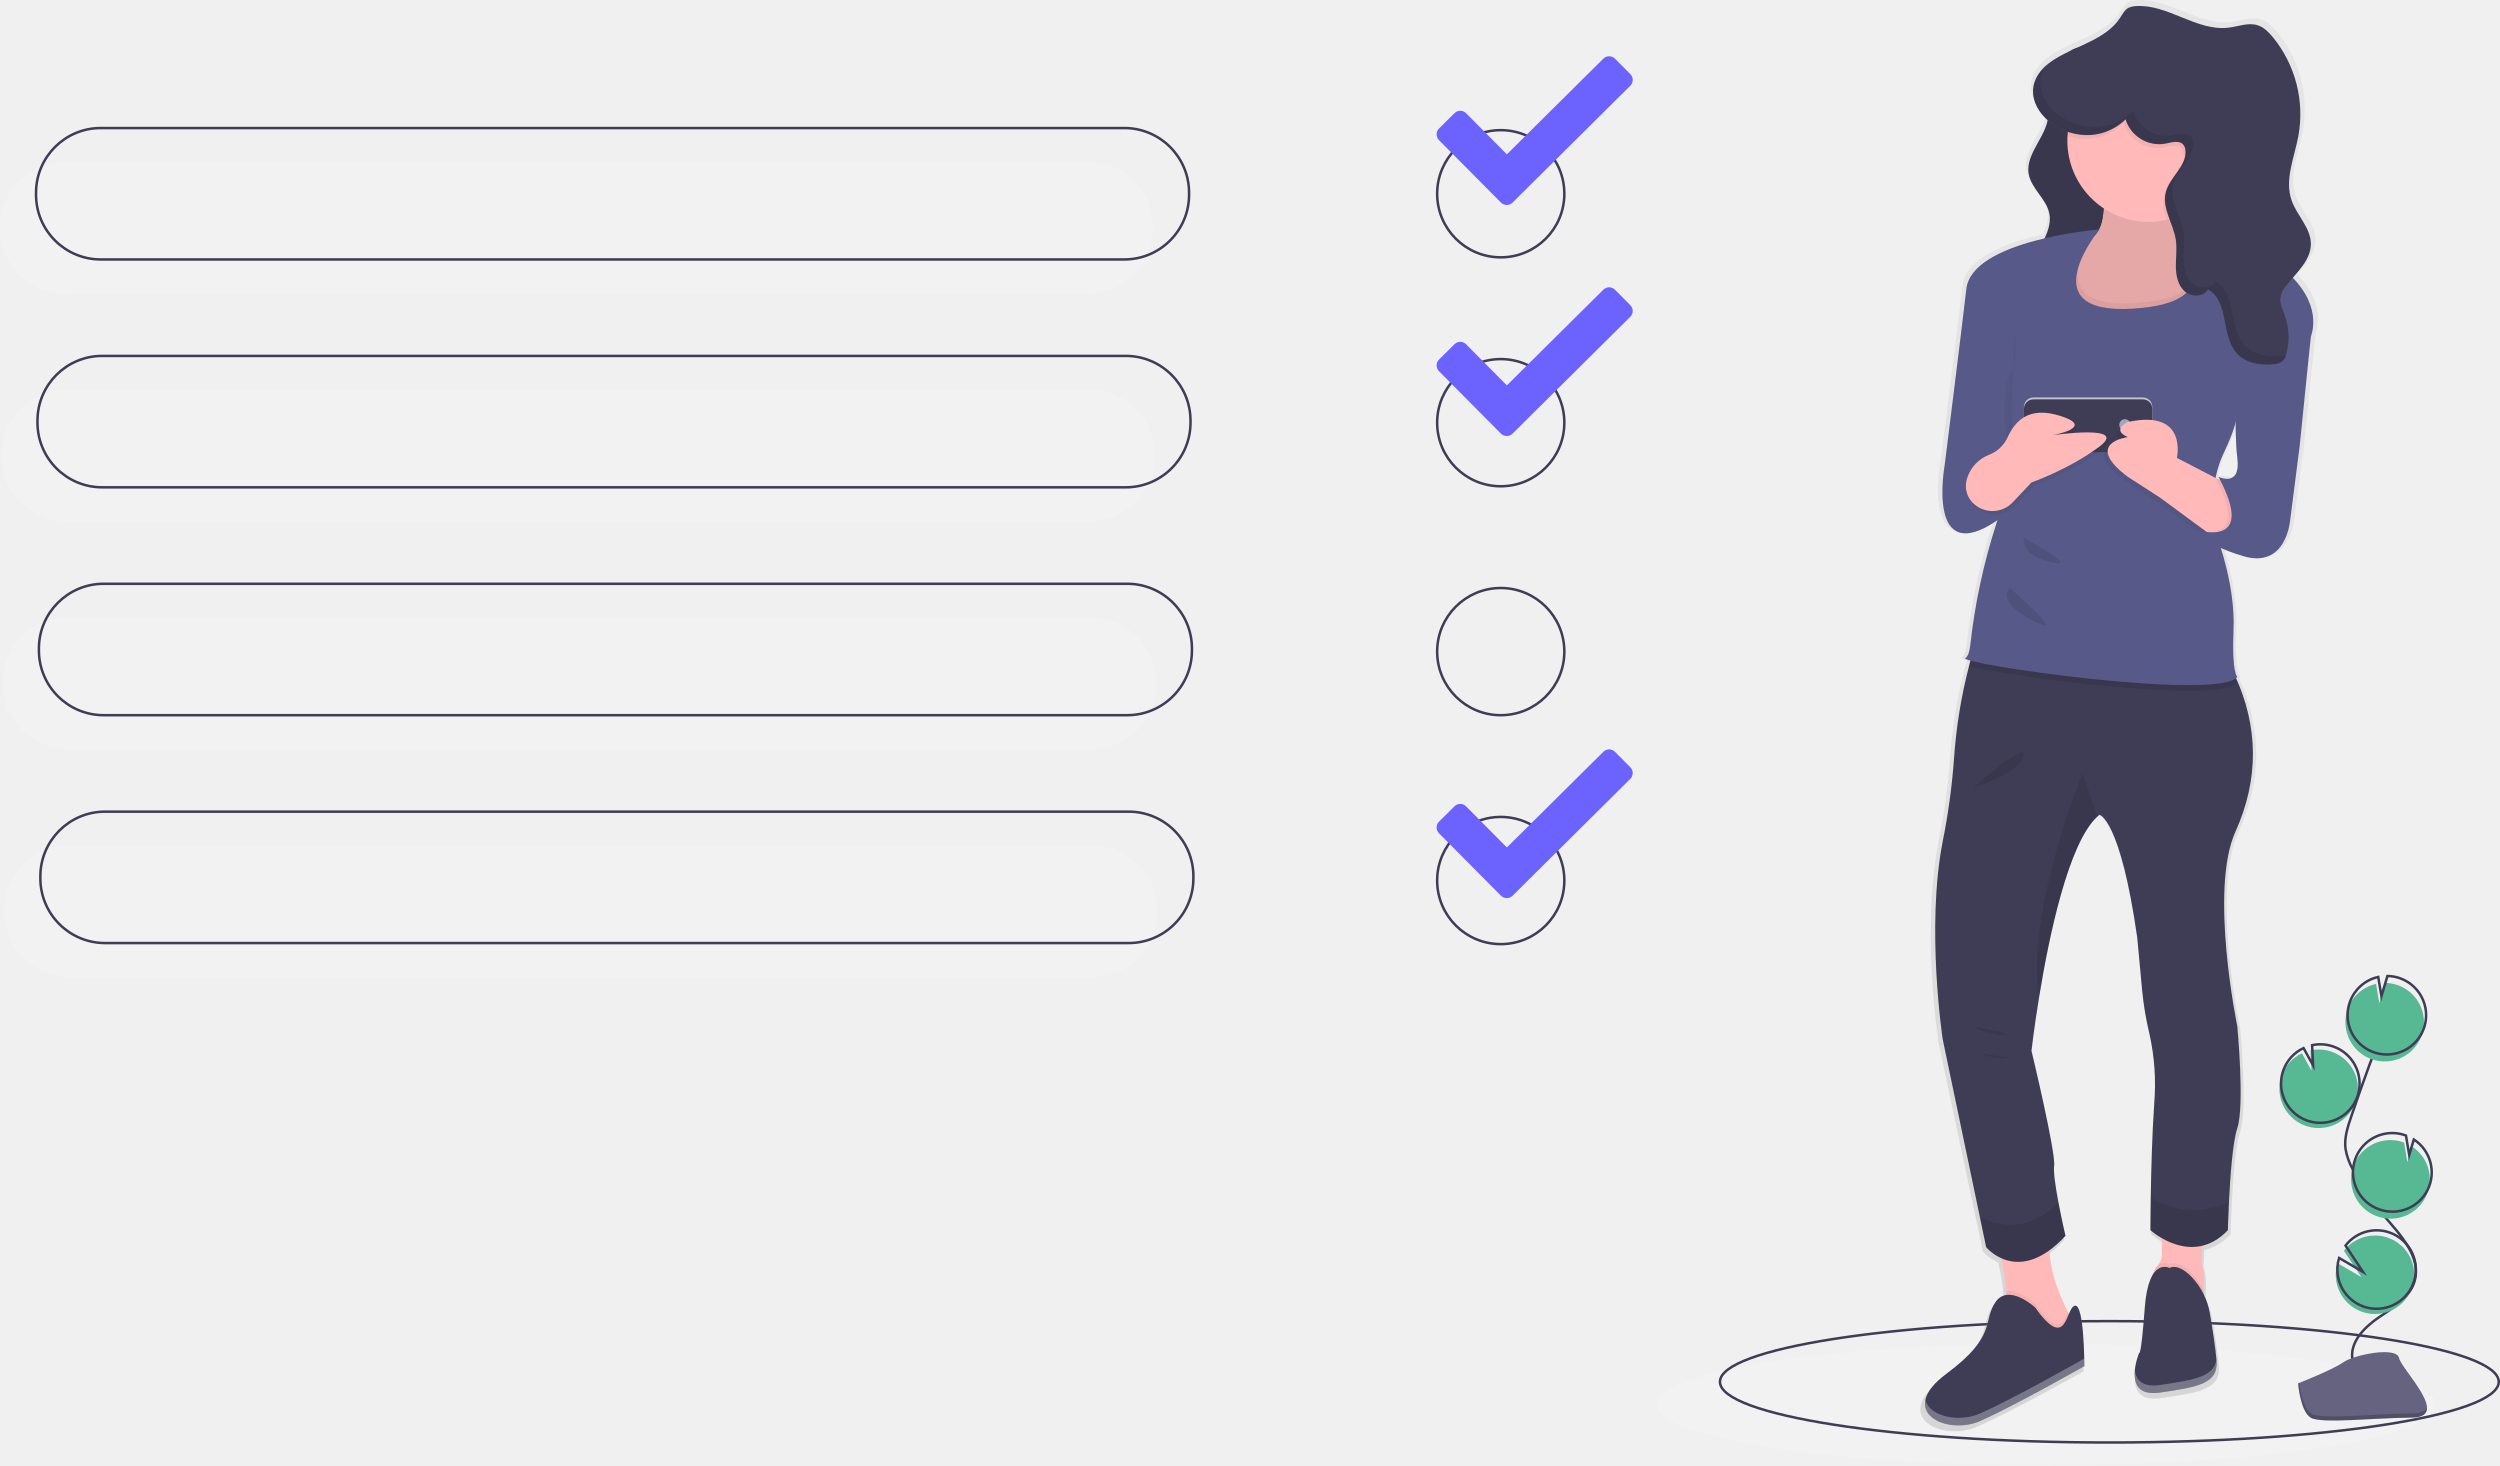
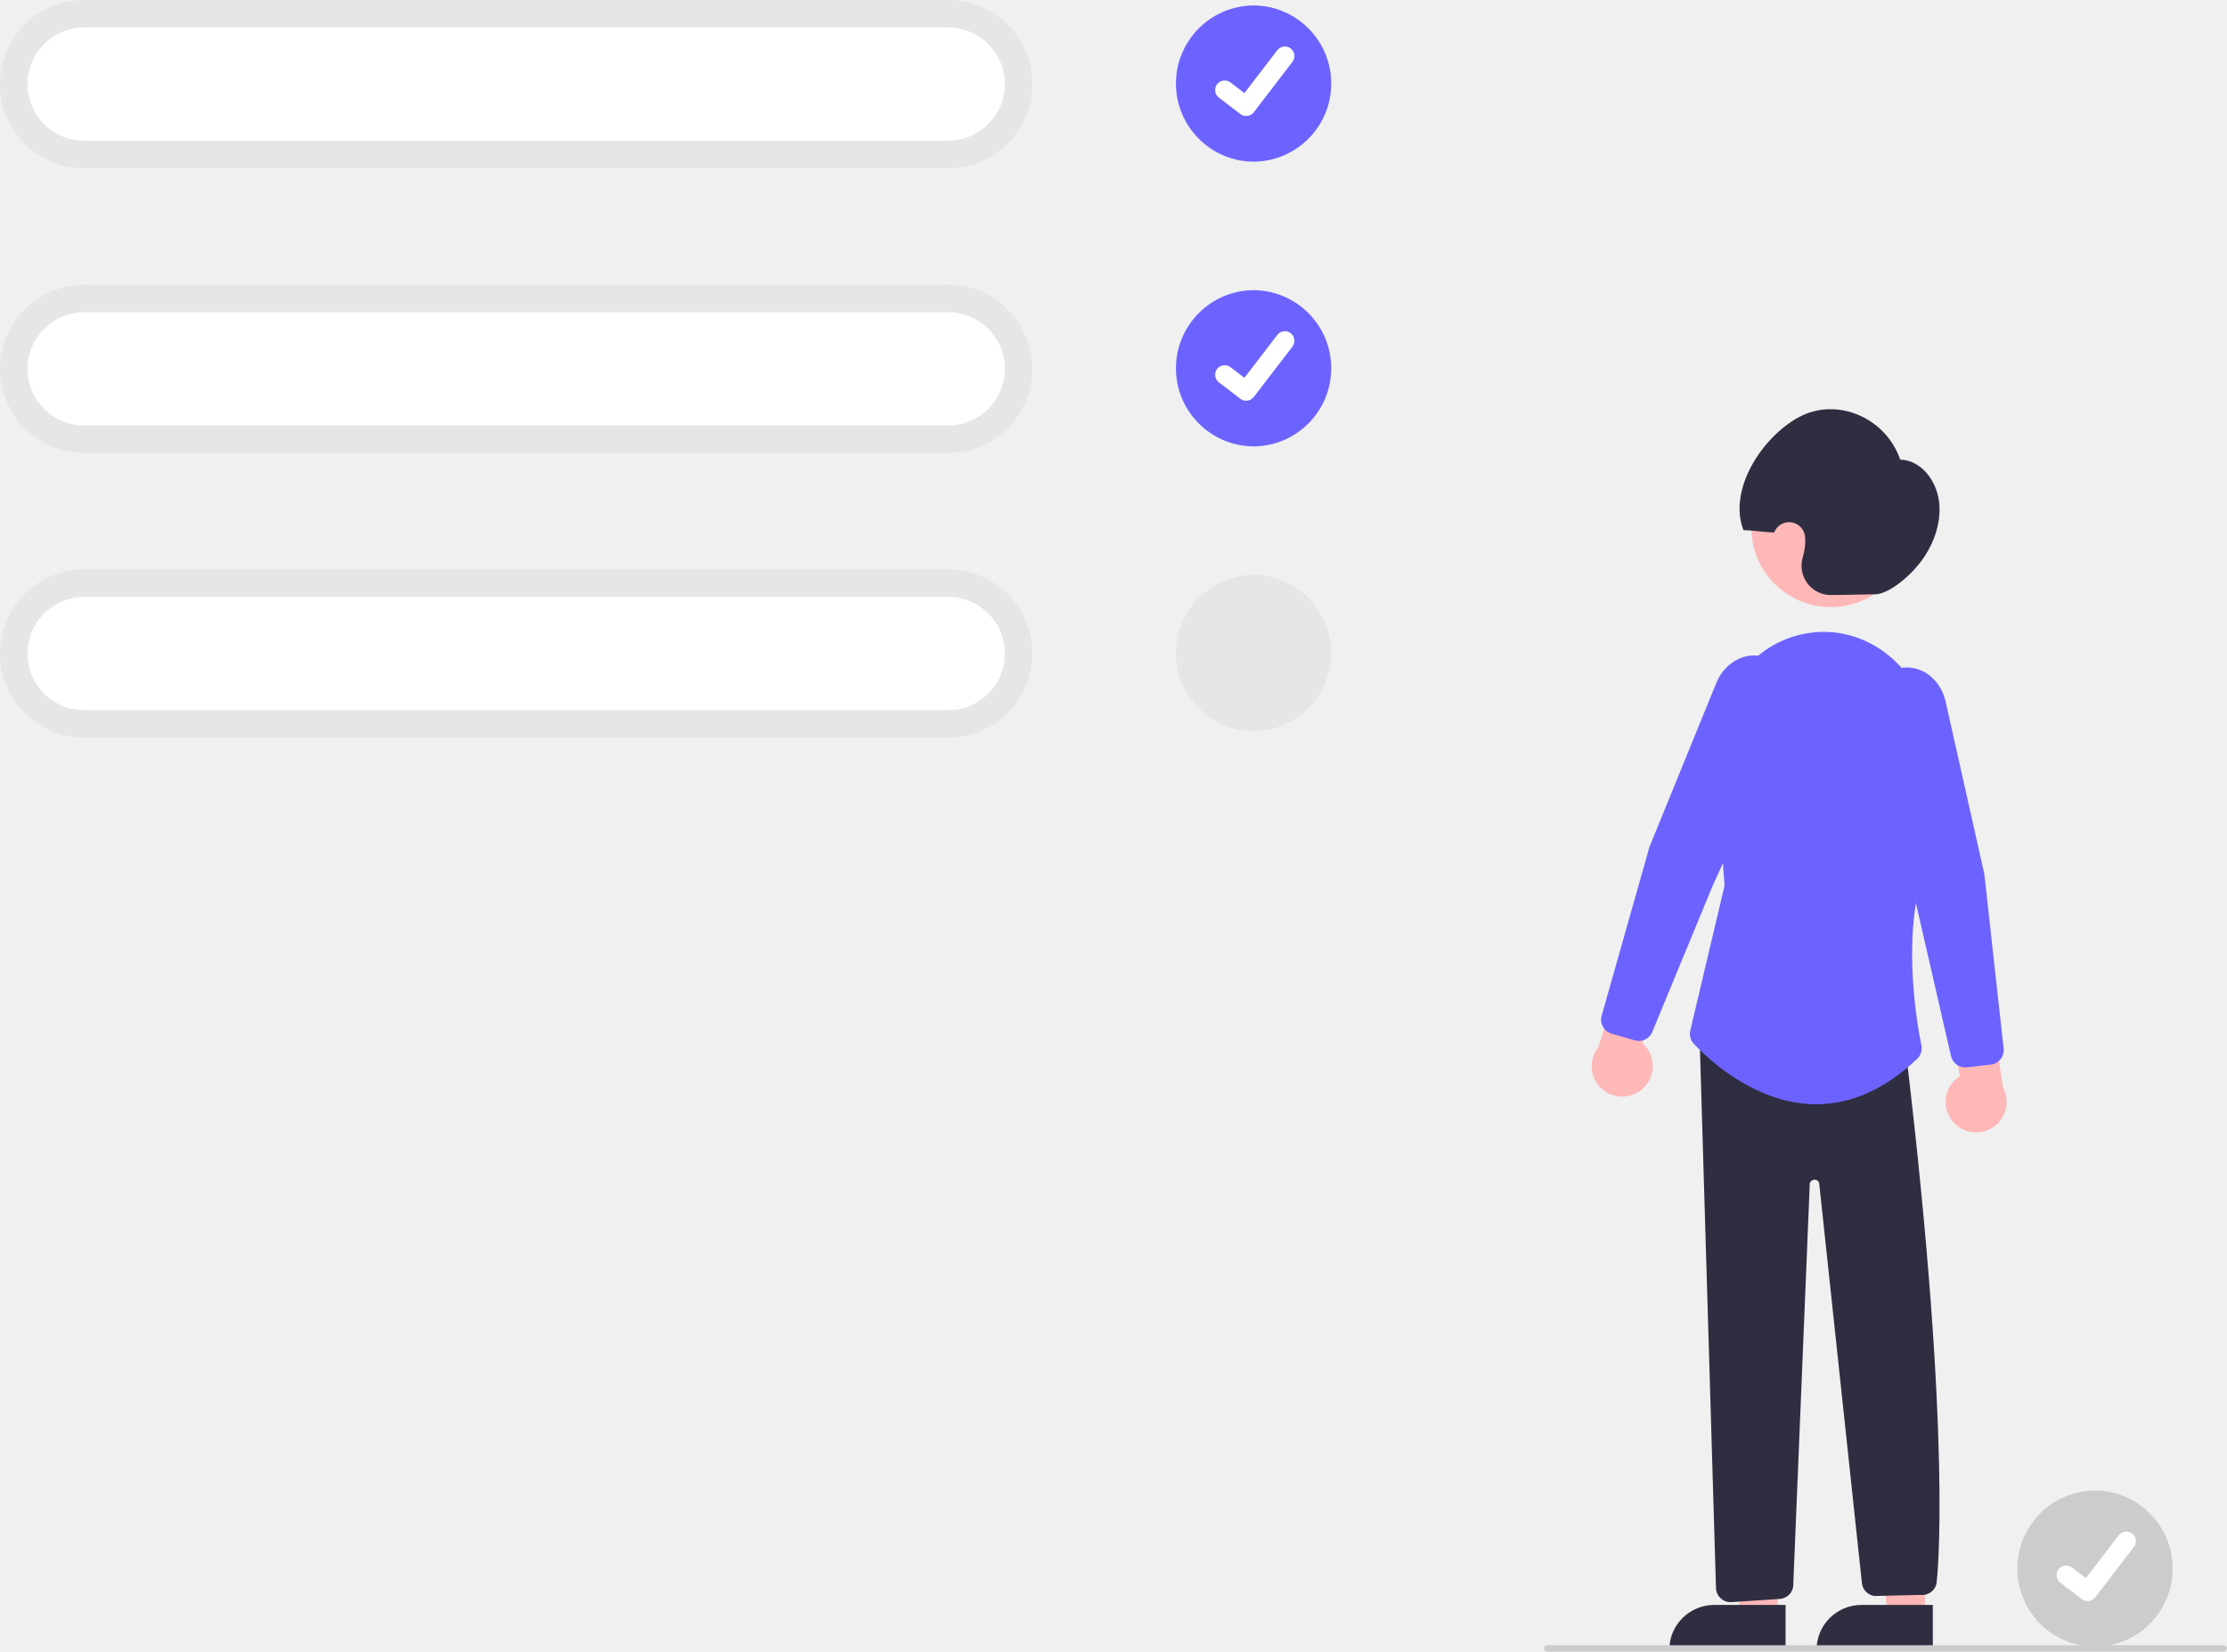
- <svg xmlns="http://www.w3.org/2000/svg" id="b1906fbd-debd-48f4-becc-050b3be1d47c" data-name="Layer 1" width="988.734" height="579.5" viewBox="0 0 988.734 579.5">
-   <defs>
-     <linearGradient id="ea70ace5-c99b-481d-ac97-2307e331f198" x1="943.983" y1="726.305" x2="943.983" y2="160.25" gradientUnits="userSpaceOnUse">
-       <stop offset="0" stop-color="gray" stop-opacity="0.25" />
-       <stop offset="0.535" stop-color="gray" stop-opacity="0.12" />
-       <stop offset="1" stop-color="gray" stop-opacity="0.1" />
-     </linearGradient>
-   </defs>
-   <circle cx="593.535" cy="76.625" r="25.15" fill="none" stroke="#3f3d56" stroke-miterlimit="10" />
-   <path d="M750.678,189.576l-6.081-6.113a3.228,3.228,0,0,0-4.584-.032l-38.171,37.852-16.141-16.268a3.218,3.218,0,0,0-4.552-.032l-6.144,6.081a3.257,3.257,0,0,0-.032,4.584L699.486,240.354a3.257,3.257,0,0,0,4.584.032l46.576-46.225A3.229,3.229,0,0,0,750.678,189.576Z" transform="translate(-105.883 -160.25)" fill="#6c63ff" />
-   <rect y="64.05" width="456.016" height="51.976" rx="25.61" fill="#f2f2f2" />
-   <rect x="0.57" y="154.17" width="456.016" height="51.976" rx="25.61" fill="#f2f2f2" />
-   <rect x="1.14" y="244.291" width="456.016" height="51.976" rx="25.61" fill="#f2f2f2" />
-   <rect x="1.71" y="334.411" width="456.016" height="51.976" rx="25.61" fill="#f2f2f2" />
-   <rect x="14.252" y="50.637" width="456.016" height="51.976" rx="25.61" fill="none" stroke="#3f3d56" stroke-miterlimit="10" />
-   <rect x="14.822" y="140.757" width="456.016" height="51.976" rx="25.61" fill="none" stroke="#3f3d56" stroke-miterlimit="10" />
-   <rect x="15.392" y="230.877" width="456.016" height="51.976" rx="25.61" fill="none" stroke="#3f3d56" stroke-miterlimit="10" />
-   <rect x="15.962" y="320.997" width="456.016" height="51.976" rx="25.61" fill="none" stroke="#3f3d56" stroke-miterlimit="10" />
-   <circle cx="593.535" cy="167.165" r="25.15" fill="none" stroke="#3f3d56" stroke-miterlimit="10" />
-   <circle cx="593.535" cy="257.704" r="25.15" fill="none" stroke="#3f3d56" stroke-miterlimit="10" />
-   <circle cx="593.535" cy="348.243" r="25.15" fill="none" stroke="#3f3d56" stroke-miterlimit="10" />
-   <path d="M750.678,280.954l-6.081-6.113a3.228,3.228,0,0,0-4.584-.032l-38.171,37.852-16.141-16.268a3.218,3.218,0,0,0-4.552-.032l-6.144,6.081a3.257,3.257,0,0,0-.032,4.584L699.486,331.732a3.257,3.257,0,0,0,4.584.032L750.646,285.538A3.229,3.229,0,0,0,750.678,280.954Z" transform="translate(-105.883 -160.25)" fill="#6c63ff" />
-   <path d="M750.678,463.709l-6.081-6.113a3.228,3.228,0,0,0-4.584-.032l-38.171,37.852-16.141-16.268a3.218,3.218,0,0,0-4.552-.032l-6.144,6.081a3.257,3.257,0,0,0-.032,4.584L699.486,514.487a3.257,3.257,0,0,0,4.584.032L750.646,468.293A3.229,3.229,0,0,0,750.678,463.709Z" transform="translate(-105.883 -160.25)" fill="#6c63ff" />
-   <ellipse cx="809.234" cy="555.5" rx="154" ry="24" fill="#f2f2f2" />
-   <ellipse cx="834.234" cy="546.5" rx="154" ry="24" fill="none" stroke="#3f3d56" stroke-miterlimit="10" />
-   <path d="M1015.731,270.118q-.667-.76-1.372-1.479c3.61-4.095,7.346-8.295,7.312-13.558-.04-6.396-5.715-11.303-7.835-17.35-2.885-8.229,1.118-17.045,2.765-25.597a48.005,48.005,0,0,0-10.41-39.529c-1.667-1.97-3.603-3.876-6.084-4.658-3.775-1.19-7.79.463-11.723.949-12.983,1.603-24.795-9.584-37.841-8.582a7.036,7.036,0,0,0-2.511.562c-1.688.807-2.603,2.589-3.647,4.124-4.052,5.962-10.857,8.926-17.627,11.988a9.213,9.213,0,0,0-2.405,1.103c-2.033.947-4.035,1.934-5.924,3.052-12.782,7.566-10.928,18.151-3.391,24.689-1.473,7.34-8.976,13.804-7.684,21.35,1.013,5.916,7.174,9.942,8.361,15.827.689,3.418-.396,6.675-1.904,9.908-14.304,3.31-30.462,9.406-31.723,20.164-2.194,18.716-8.797,70.406-8.797,70.406s-7.65,41.415,21.419,21.837l-.373,1.102a240.92,240.92,0,0,0-10.669,48.817c-.295,2.469-.886,4.415-1.962,5.05-.39.23.381.595,2.06,1.052-.19.697-.394,1.389-.576,2.088a198.389,198.389,0,0,0-6.097,36.972,260.048,260.048,0,0,1-4.567,32.929c-6.885,34.638,0,79.065,0,79.065l15.024,70.737,2.57,12.093a17.969,17.969,0,0,0,6.09,4.395,94.292,94.292,0,0,1,2.088,13.165c.041.493.074.993.105,1.494a6.282,6.282,0,0,0-4.458,2.784c-5.355,7.53.765,13.554-19.889,28.614-5.336,3.891-7.91,7.428-8.562,10.434h0v0c-.703,3.235.824,5.851,3.548,7.623l.006.004a12.917,12.917,0,0,0,1.445.808l.023.011q.379.181.776.345l.004.001q.399.163.816.309l.048.016q.392.135.798.254l.058.017q.422.122.857.226c.025.006.05.011.074.017q.4.094.81.172c.035.007.07.014.106.021q.438.082.886.146c.032.005.065.008.098.013q.401.055.809.096c.052.005.103.011.155.016q.447.042.901.066c.039.002.078.003.116.005q.401.019.807.024c.063.001.127.002.19.002.302.001.605-.002.909-.013.04-.001.08-.004.12-.006q.403-.016.808-.046c.072-.005.143-.01.214-.016.303-.025.607-.055.91-.093.036-.004.072-.01.108-.015q.408-.052.815-.12c.076-.012.151-.025.227-.038.302-.053.603-.11.903-.175.029-.006.058-.014.087-.02.274-.061.547-.127.82-.199.077-.02.154-.04.23-.061.297-.081.593-.166.886-.26l.049-.017c.279-.09.556-.188.831-.289q.111-.041.222-.084c.29-.111.578-.226.862-.35,13.77-6.024,42.073-21.837,42.073-21.837l-0-.144-0-.096-.001-.14-.001-.125-.002-.219-.002-.196c-.001-.078-.002-.156-.003-.243l-.003-.231c-.001-.105-.003-.208-.004-.324-.001-.078-.003-.164-.004-.247-.002-.121-.004-.237-.006-.368q-.006-.312-.013-.658h0c-.141-6.58-.79-21.696-3.786-21.106-1.021.201-1.714,1.635-2.43,3.287-.116-.218-.234-.441-.354-.674-2.916-5.623-7.133-15.273-7.544-24.705a44.207,44.207,0,0,0,6.504-5.769s-1.538-6.476-2.846-13.306c-1.132-5.919-2.096-12.108-1.744-14.555.765-5.271-9.18-45.933-9.18-45.933s1.025-8.946,3.083-21.378c4.001-24.164,11.88-61.505,23.638-72.062.275-.241.543-.474.819-.685,0,0,8.415,1.506,15.299,48.945l1.997,21.129a122.618,122.618,0,0,0,2.968,17.364,91.451,91.451,0,0,1,1.92,27.771c-.872,12.455-1.247,27.116-1.408,37.409-.122,7.756-.122,13.042-.122,13.042a28.878,28.878,0,0,0,4.59,3.171v6.909a5.749,5.749,0,0,1-1.61,3.926l-.027.029a10.665,10.665,0,0,0-2.31,4.249c-1.335,2.404-2.465,6.308-2.938,12.588-1.53,20.331-2.295,18.072-2.295,18.072a26.81,26.81,0,0,0-1.735,6.856v0l0,.001c-.043.44-.071.882-.079,1.326-.001.07-.001.139-.001.209q-.001.305.011.608.006.149.016.297.015.225.038.448.021.203.049.403c.014.095.028.191.044.285q.047.271.109.535c.019.079.039.157.06.235.049.184.102.366.163.545.019.056.042.11.062.166q.091.244.199.479c.022.047.042.096.065.142.089.182.189.358.296.529.029.048.059.095.09.142a5.671,5.671,0,0,0,.366.496c.031.037.063.073.095.109a5.463,5.463,0,0,0,.461.473c.017.015.036.029.053.044a5.632,5.632,0,0,0,.529.409c.029.02.056.041.085.06a6.119,6.119,0,0,0,.629.359c.043.022.086.043.13.064a6.956,6.956,0,0,0,.719.292c.042.014.086.027.128.041a8.285,8.285,0,0,0,.851.229l.031.005c.298.062.614.108.944.145.046.005.089.011.135.016.327.032.671.05,1.029.056.067.001.134.002.201.002.363.001.741-.01,1.137-.036.062-.004.126-.01.188-.015.421-.032.856-.076,1.315-.14,16.064-2.259,23.714-3.765,22.949-12.801-.461-5.446-1.756-13.355-2.712-18.778a28.237,28.237,0,0,0-2.646-7.919q.06-.635.11-1.307c.275-3.735.26-8.178-.872-11.152l.353-6.593a21.02,21.02,0,0,0,10.357-6.208s.115-4.887.451-11.363c.505-10.007,1.515-23.817,3.374-29.299,3.06-9.036,0-40.662,0-40.662s-11.475-54.216-.765-77.559c9.448-20.591,9.365-41.189.278-61.265a3.098,3.098,0,0,0,.487-.481s-2.295-1.506-1.53-18.825c.584-13.218-3.286-26.865-5.152-32.591a79.727,79.727,0,0,0,8.977,3.224c17.594,5.271,19.124-14.307,19.124-14.307L1017.105,335.956l4.536-43.774-0-.002C1022.885,288.746,1024.552,280.168,1015.731,270.118Zm-77.766-29.015c-.021.485-.054.969-.103,1.451a19.488,19.488,0,0,1-.981,4.572,30.382,30.382,0,0,0,.949-6.108C937.874,241.047,937.92,241.074,937.965,241.103ZM984.211,348.004c.272.497.53.981.778,1.457l-1.932-.986a43.26,43.26,0,0,1,3.449-10.26,72.651,72.651,0,0,0,4.676-11.821,118.024,118.024,0,0,0,.679,14.08C993.391,352.522,984.211,348.004,984.211,348.004Z" transform="translate(-105.883 -160.25)" fill="url(#ea70ace5-c99b-481d-ac97-2307e331f198)" />
-   <path d="M919.342,184.287c-2.445,1.668-5.001,3.595-5.872,6.424-1.404,4.563,2.119,9.144,2.468,13.905.634,8.657-9.157,15.812-7.713,24.372.989,5.867,7.003,9.86,8.162,15.696,1.69,8.511-7.536,16.017-6.81,24.664.387,4.606,3.59,8.517,7.225,11.372a35.168,35.168,0,0,0,17.645,7.24c-.428-7.404-5.92-14.141-4.977-21.497.646-5.044,4.195-9.169,6.248-13.822,3.605-8.169,2.452-17.624.289-26.287S930.722,209.127,930.565,200.2c-.095-5.374,2.427-13.272.577-18.371C928.894,175.63,923.532,181.43,919.342,184.287Z" transform="translate(-105.883 -160.25)" fill="#3f3d56" />
-   <path d="M919.342,184.493c-2.445,1.668-5.001,3.595-5.872,6.424-1.404,4.563,2.119,9.144,2.468,13.905.634,8.657-9.157,15.812-7.713,24.372.989,5.867,7.003,9.86,8.162,15.696,1.69,8.511-7.536,16.017-6.81,24.664.387,4.606,3.59,8.517,7.225,11.372a35.168,35.168,0,0,0,17.645,7.24c-.428-7.404-5.92-14.141-4.977-21.497.646-5.044,4.195-9.169,6.248-13.822,3.605-8.169,2.452-17.624.289-26.287s-5.284-17.227-5.441-26.154c-.095-5.374,2.427-13.272.577-18.371C928.894,175.836,923.532,181.636,919.342,184.493Z" transform="translate(-105.883 -160.25)" opacity="0.1" />
-   <path d="M926.499,684.112l-6.721,6.721s-23.897,12.695-20.91-4.481a61.803,61.803,0,0,0,.515-15.443,95.985,95.985,0,0,0-4.249-21.149L917.538,645.28c-3.726,11.709,2.412,26.451,6.243,33.956C925.327,682.26,926.499,684.112,926.499,684.112Z" transform="translate(-105.883 -160.25)" fill="#ffb9b9" />
-   <path d="M977.385,670.528a68.315,68.315,0,0,1-.851,6.863s-18.669,12.695-20.163-1.494c-.971-9.245,1.225-13.42,2.883-15.204l.026-.028a5.749,5.749,0,0,0,1.572-3.894V640.053L977.28,645.28l-.747,14.189C977.638,662.419,977.653,666.824,977.385,670.528Z" transform="translate(-105.883 -160.25)" fill="#ffb9b9" />
-   <path d="M926.499,684.112l-6.721,6.721s-23.897,12.695-20.91-4.481a61.803,61.803,0,0,0,.515-15.443c5.235-.769,11.433,4.988,11.433,4.988,8.752,12.352,11.112,7.677,12.964,3.338C925.327,682.26,926.499,684.112,926.499,684.112Z" transform="translate(-105.883 -160.25)" opacity="0.05" />
-   <path d="M910.817,677.391s-10.455-9.708-15.682-2.24.747,13.442-19.416,28.377,0,24.644,13.442,18.669,41.073-21.656,41.073-21.656,0-24.644-3.734-23.897S923.512,695.314,910.817,677.391Z" transform="translate(-105.883 -160.25)" fill="#3f3d56" />
-   <path d="M977.385,670.528a68.315,68.315,0,0,1-.851,6.863s-18.669,12.695-20.163-1.494c-.971-9.245,1.225-13.42,2.883-15.204a4.461,4.461,0,0,1,4.585-.478c2.987-1.329,6.273.889,8.991,3.756A26.399,26.399,0,0,1,977.385,670.528Z" transform="translate(-105.883 -160.25)" opacity="0.05" />
-   <path d="M963.838,661.709s-8.215-4.481-9.708,15.682-2.24,17.923-2.24,17.923-7.468,17.923,8.215,15.682,23.15-3.734,22.403-12.695c-.45-5.401-1.714-13.244-2.647-18.623a27.383,27.383,0,0,0-7.028-14.216C970.107,662.594,966.825,660.381,963.838,661.709Z" transform="translate(-105.883 -160.25)" fill="#3f3d56" />
-   <path d="M990.722,566.122s2.987,31.365,0,40.326c-1.815,5.436-2.8,19.132-3.293,29.057-.329,6.422-.441,11.269-.441,11.269-14.189,14.935-30.618,0-30.618,0s0-5.242.119-12.934c.157-10.208.523-24.748,1.374-37.1a92.094,92.094,0,0,0-1.874-27.541A123.369,123.369,0,0,1,953.092,551.978l-1.949-20.954c-6.721-47.047-14.935-48.54-14.935-48.54-.269.209-.53.441-.799.68-11.478,10.47-19.17,47.502-23.075,71.466-2.009,12.329-3.01,21.201-3.01,21.201s9.708,40.326,8.961,45.553c-.344,2.427.597,8.565,1.703,14.435,1.277,6.773,2.778,13.196,2.778,13.196-18.669,20.163-31.365,4.481-31.365,4.481l-2.509-11.993-14.667-70.152s-6.721-44.06,0-78.411a261.77,261.77,0,0,0,4.458-32.656,199.617,199.617,0,0,1,5.952-36.667q1.367-5.332,3.032-10.582s28.041-4.876,54.447-4.876c19.804,0,38.683,2.741,44.127,12.344q1.882,3.316,3.42,6.646c9.454,20.32,9.738,41.192.314,62.057C979.52,512.354,990.722,566.122,990.722,566.122Z" transform="translate(-105.883 -160.25)" fill="#3f3d56" />
-   <path d="M927.993,295.043s-39.579-40.326-9.708-37.339c6.773.68,11.358-.53,14.398-2.8,3.465-2.584,4.921-6.542,5.324-10.671.821-8.237-2.546-17.146-2.546-17.146s40.326-32.111,32.111,8.215a68.747,68.747,0,0,0-1.568,12.464c-.134,8.558,2.681,11.836,6.631,13.181,6.661,2.278,16.563-.911,21.074,6.467C1001.924,280.854,927.993,295.043,927.993,295.043Z" transform="translate(-105.883 -160.25)" fill="#ffb9b9" />
-   <path d="M927.993,295.043s-39.579-40.326-9.708-37.339c6.773.68,11.358-.53,14.398-2.8,3.465-2.584,4.921-6.542,5.324-10.671.821-8.237-2.546-17.146-2.546-17.146s40.326-32.111,32.111,8.215a68.747,68.747,0,0,0-1.568,12.464c-.134,8.558,2.681,11.836,6.631,13.181,6.661,2.278,16.563-.911,21.074,6.467C1001.924,280.854,927.993,295.043,927.993,295.043Z" transform="translate(-105.883 -160.25)" opacity="0.1" />
-   <path d="M987.735,215.885a32.111,32.111,0,0,1-64.223,0c0-.597.015-1.195.052-1.785a32.11,32.11,0,0,1,64.17,1.785Z" transform="translate(-105.883 -160.25)" fill="#ffb9b9" />
-   <path d="M927.993,295.043s-39.579-40.326-9.708-37.339c6.773.68,11.358-.53,14.398-2.8-5.78,9.589-12.284,26.832,16.967,25.204,26.772-1.486,26.316-12.158,22.986-19.162,6.661,2.278,16.563-.911,21.074,6.467C1001.924,280.854,927.993,295.043,927.993,295.043Z" transform="translate(-105.883 -160.25)" opacity="0.05" />
-   <path d="M990.722,430.209c-6.796,8.834-93.421-2.748-106.087-6.594q1.367-5.332,3.032-10.582s28.041-4.876,54.447-4.876c19.804,0,38.683,2.741,44.127,12.344q1.882,3.316,3.42,6.646C990.139,429.821,990.722,430.209,990.722,430.209Z" transform="translate(-105.883 -160.25)" opacity="0.1" />
-   <path d="M936.207,250.983s-50.407,4.107-52.648,23.523c-2.142,18.561-8.588,69.823-8.588,69.823s-7.468,41.073,20.91,21.656l-.364,1.093a242.191,242.191,0,0,0-10.415,48.413c-.288,2.448-.865,4.378-1.915,5.008-3.734,2.24,100.068,17.176,107.536,7.468,0,0-2.24-1.494-1.494-18.669s-5.974-35.098-5.974-35.098-5.974-17.923,2.24-35.098,5.227-22.403,5.227-22.403l28.377-21.656s6.128-10.506-5.075-23.474a38.812,38.812,0,0,0-26.672-13.142l-19.574-1.392s21.45,23.073-18.876,25.313S936.207,250.983,936.207,250.983Z" transform="translate(-105.883 -160.25)" fill="#575a89" />
-   <path d="M902.603,292.056s1.494,11.948-1.494,15.682-3.734,20.91,0,31.365" transform="translate(-105.883 -160.25)" opacity="0.05" />
-   <path d="M935.408,483.163c-11.478,10.47-19.17,47.502-23.075,71.466-5.437-33.358,17.153-88.575,17.153-88.575Z" transform="translate(-105.883 -160.25)" opacity="0.1" />
-   <path d="M922.765,649.014c-18.669,20.163-31.365,4.481-31.365,4.481l-2.509-11.993c7.057,3.667,18.983,6.512,31.096-5.683C921.264,642.592,922.765,649.014,922.765,649.014Z" transform="translate(-105.883 -160.25)" opacity="0.1" />
-   <path d="M987.429,635.505c-.329,6.422-.441,11.269-.441,11.269-14.189,14.935-30.618,0-30.618,0s0-5.242.119-12.934C962.651,637.753,973.725,642.061,987.429,635.505Z" transform="translate(-105.883 -160.25)" opacity="0.1" />
-   <rect x="800.453" y="157.196" width="50.781" height="20.91" rx="3.75" fill="#cdd0db" />
-   <rect x="800.453" y="157.196" width="50.781" height="20.91" rx="3.75" opacity="0.05" />
-   <rect x="800.453" y="157.943" width="50.781" height="20.91" rx="3.75" fill="#3f3d56" />
-   <circle cx="840.406" cy="168.024" r="2.24" fill="#9da7c0" />
-   <path d="M884.724,350.558a14.523,14.523,0,0,1,8.436-8.888,13.241,13.241,0,0,0,7.243-6.503c2.945-6.519,8.173-13.24,21.615-8.759s-3.734,7.468-3.734,7.468,30.618-4.481,18.669,4.481-26.884,14.189-26.884,14.189l-7.354,7.787a10.992,10.992,0,0,1-16.417-.326A9.511,9.511,0,0,1,884.724,350.558Z" transform="translate(-105.883 -160.25)" opacity="0.05" />
-   <path d="M883.977,349.064a14.523,14.523,0,0,1,8.436-8.888,13.241,13.241,0,0,0,7.243-6.503c2.945-6.519,8.173-13.24,21.615-8.759s-3.734,7.468-3.734,7.468,30.618-4.481,18.669,4.481-26.884,14.189-26.884,14.189l-7.354,7.787a10.992,10.992,0,0,1-16.417-.326A9.511,9.511,0,0,1,883.977,349.064Z" transform="translate(-105.883 -160.25)" fill="#ffb9b9" />
-   <path d="M989.228,364.493,984.001,377.188l-6.691-4.921-18.699-13.748-12.695-8.215c-17.923-13.442,0-15.682,0-15.682-6.721-2.987,0-5.974,0-5.974,23.897-5.227,19.416,14.189,19.416,14.189l15.137,7.849,5.026,2.606Z" transform="translate(-105.883 -160.25)" opacity="0.05" />
-   <path d="M990.722,362.999l-5.227,12.695-6.691-4.921-18.699-13.748L947.409,348.811c-17.923-13.442,0-15.682,0-15.682-6.721-2.987,0-5.974,0-5.974,23.897-5.227,19.416,14.189,19.416,14.189l15.137,7.849,5.026,2.606Z" transform="translate(-105.883 -160.25)" fill="#ffb9b9" />
-   <path d="M990.722,362.999l-5.227,12.695-6.691-4.921c6.056.217,13.21-2.711,3.159-21.582l5.026,2.606Z" transform="translate(-105.883 -160.25)" opacity="0.05" />
-   <path d="M1018.353,287.575l1.441,5.875-4.429,43.412-3.734,29.124s-1.494,19.416-18.669,14.189-18.669-10.455-18.669-10.455,24.644,8.215,8.961-20.91c0,0,8.961,4.481,7.468-7.468s0-32.858,0-32.858Z" transform="translate(-105.883 -160.25)" fill="#575a89" />
-   <path d="M987.735,215.885a32.116,32.116,0,0,1-25.009,31.32c-1.075-3.107-1.837-6.198-1.053-9.342,1.516-6.101,8.558-10.552,7.774-16.787a4.137,4.137,0,0,0-.709-1.957c-1.576-2.076-4.787-1.045-7.341-.53a13.968,13.968,0,0,1-15.623-9.633,21.825,21.825,0,0,1-22.209,5.145,32.11,32.11,0,0,1,64.17,1.785Z" transform="translate(-105.883 -160.25)" opacity="0.05" />
-   <path d="M946.524,207.463a13.956,13.956,0,0,0,15.616,9.63c2.556-.51,5.766-1.542,7.342.535a4.035,4.035,0,0,1,.708,1.95c.79,6.24-6.253,10.688-7.77,16.792-1.562,6.285,3.017,12.356,3.992,18.759.533,3.503-.031,7.071.01,10.613s.836,7.349,3.462,9.727,7.481,2.402,9.24-.673c8.403,4.44,5.048,18.203,11.428,25.247,3.519,3.885,9.308,4.819,14.527,4.321a6.127,6.127,0,0,0,3.415-1.102,5.934,5.934,0,0,0,1.67-3.14,25.471,25.471,0,0,0-.65-15.105c-.838-2.32-2.038-4.665-1.728-7.112a10.529,10.529,0,0,1,2.59-5.076c4.012-4.974,9.487-9.783,9.447-16.173-.039-6.343-5.579-11.21-7.648-17.206-2.816-8.161,1.092-16.904,2.699-25.386a48.157,48.157,0,0,0-10.163-39.203c-1.628-1.954-3.517-3.844-5.939-4.619-3.685-1.18-7.605.46-11.444.941-12.674,1.59-24.205-9.504-36.94-8.511a6.779,6.779,0,0,0-2.452.558c-1.648.801-2.541,2.567-3.56,4.09-5.622,8.404-16.674,10.799-25.339,16.009C893.731,198.545,927.171,226.089,946.524,207.463Z" transform="translate(-105.883 -160.25)" fill="#3f3d56" />
-   <path d="M889.161,719.211c-8.727,3.879-20.282,1.146-21.801-5.335-1.829,8.556,11.831,12.753,21.801,8.322,13.442-5.974,41.073-21.656,41.073-21.656s-0-1.16-.038-2.965C929.39,698.032,902.402,713.326,889.161,719.211Z" transform="translate(-105.883 -160.25)" fill="#fff" opacity="0.3" />
-   <path d="M982.469,697.871c-.861,6.718-8.312,8.13-22.365,10.138-7.146,1.021-9.479-2.147-9.908-5.896-.467,4.802.897,10.171,9.908,8.883,15.682-2.24,23.15-3.734,22.403-12.695C982.496,698.162,982.481,698.014,982.469,697.871Z" transform="translate(-105.883 -160.25)" fill="#fff" opacity="0.3" />
-   <g opacity="0.1">
-     <path d="M1008.065,301.073c-5.218.498-11.007-.437-14.527-4.321-6.381-7.044-3.025-20.806-11.428-25.246-1.759,3.075-6.614,3.051-9.24.673s-3.422-6.184-3.462-9.727.524-7.111-.01-10.613c-.975-6.403-5.554-12.474-3.992-18.759,1.517-6.104,8.56-10.552,7.77-16.792a4.035,4.035,0,0,0-.708-1.95c-1.576-2.077-4.786-1.045-7.342-.535a13.956,13.956,0,0,1-15.616-9.63c-17.299,16.649-45.847-3.591-33.64-18.943-19.049,15.481,12.203,39.686,30.653,21.93a13.956,13.956,0,0,0,15.616,9.63c2.556-.51,5.766-1.542,7.342.535a4.035,4.035,0,0,1,.708,1.95c.79,6.24-6.253,10.688-7.77,16.792-1.562,6.285,3.017,12.356,3.992,18.759.533,3.503-.031,7.071.01,10.613s.836,7.349,3.462,9.727,7.481,2.402,9.24-.673c8.403,4.44,5.048,18.203,11.428,25.246,3.519,3.885,9.308,4.819,14.527,4.321a6.128,6.128,0,0,0,3.415-1.102,4.866,4.866,0,0,0,1.379-2.186A10.468,10.468,0,0,1,1008.065,301.073Z" transform="translate(-105.883 -160.25)" />
-     <path d="M947.362,164.029c.257-.384.505-.782.76-1.178-.062.026-.126.045-.187.075-1.648.801-2.541,2.567-3.56,4.09q-.526.786-1.113,1.503A21.346,21.346,0,0,0,947.362,164.029Z" transform="translate(-105.883 -160.25)" />
-   </g>
-   <path d="M906.336,372.935s-1.932,6.721,10.763,9.708S906.336,372.935,906.336,372.935Z" transform="translate(-105.883 -160.25)" opacity="0.1" />
-   <path d="M900.778,392.849s-6.481,4.73,9.152,12.944S900.778,392.849,900.778,392.849Z" transform="translate(-105.883 -160.25)" opacity="0.1" />
-   <path d="M886.232,471.758s17.594-4.979,19.999-12.446S886.232,471.758,886.232,471.758Z" transform="translate(-105.883 -160.25)" opacity="0.1" />
-   <path d="M886.232,566.349s7.58,3.734,12.378,3.236S886.232,566.349,886.232,566.349Z" transform="translate(-105.883 -160.25)" opacity="0.1" />
-   <path d="M888.892,576.804s3.427,1.742,9.718,1.991S888.892,576.804,888.892,576.804Z" transform="translate(-105.883 -160.25)" opacity="0.1" />
-   <path d="M1017.605,605.45a15.529,15.529,0,1,0,2.068-29.782l.389,7.993-3.781-6.85a15.47,15.47,0,0,0-7.971,8.747,15.228,15.228,0,0,0-.893,4.201A15.526,15.526,0,0,0,1017.605,605.45Z" transform="translate(-105.883 -160.25)" fill="#57b894" />
-   <path d="M1036.316,698.152c-1.335-6.797,4.449-12.824,10.163-16.741s12.389-7.766,14.339-14.413c2.802-9.553-5.544-18.302-12.039-25.847a93.49,93.49,0,0,1-12.329-18.323,25.222,25.222,0,0,1-2.949-8.331c-.512-4.235.848-8.448,2.219-12.488q6.849-20.184,14.645-40.03" transform="translate(-105.883 -160.25)" fill="none" stroke="#3f3d56" stroke-miterlimit="10" />
-   <path d="M1018.245,603.392a15.529,15.529,0,1,0,2.068-29.782l.389,7.993-3.781-6.85a15.47,15.47,0,0,0-7.971,8.747,15.228,15.228,0,0,0-.893,4.201A15.526,15.526,0,0,0,1018.245,603.392Z" transform="translate(-105.883 -160.25)" fill="none" stroke="#3f3d56" stroke-miterlimit="10" />
-   <path d="M1034.418,559.219a15.511,15.511,0,0,1,11.177-9.847l1.279,7.598,2.37-7.98a15.527,15.527,0,1,1-14.826,10.229Z" transform="translate(-105.883 -160.25)" fill="#57b894" />
-   <path d="M1035.271,556.475A15.511,15.511,0,0,1,1046.448,546.628l1.279,7.598,2.37-7.98a15.527,15.527,0,1,1-14.826,10.229Z" transform="translate(-105.883 -160.25)" fill="none" stroke="#3f3d56" stroke-miterlimit="10" />
-   <path d="M1046.053,641.305a15.527,15.527,0,0,0,13.743-27.624l-1.821,6.133-1.292-7.688a.272.272,0,0,0-.04-.015,15.528,15.528,0,1,0-10.59,29.194Z" transform="translate(-105.883 -160.25)" fill="#57b894" />
-   <path d="M1046.792,638.526a15.527,15.527,0,0,0,13.743-27.624l-1.821,6.133-1.292-7.688a.271.271,0,0,0-.04-.015,15.528,15.528,0,1,0-10.59,29.194Z" transform="translate(-105.883 -160.25)" fill="none" stroke="#3f3d56" stroke-miterlimit="10" />
-   <path d="M1029.887,667.093a15.52,15.52,0,1,0,2.992-12.16l6.919,10.413-9.453-5.527A15.383,15.383,0,0,0,1029.887,667.093Z" transform="translate(-105.883 -160.25)" fill="#57b894" />
-   <path d="M1030.526,665.035a15.52,15.52,0,1,0,2.992-12.16l6.919,10.413-9.453-5.527A15.383,15.383,0,0,0,1030.526,665.035Z" transform="translate(-105.883 -160.25)" fill="none" stroke="#3f3d56" stroke-miterlimit="10" />
-   <path d="M1014.757,707.359s13.703-5.37,17.833-8.311,21.079-6.452,22.103-1.736,20.593,23.457,5.122,23.581-35.947,2.538-40.069.028S1014.757,707.359,1014.757,707.359Z" transform="translate(-105.883 -160.25)" fill="#656380" />
-   <path d="M1060.091,719.252c-15.471.125-35.947,2.538-40.069.028-3.139-1.912-4.39-8.773-4.808-11.938-.29.012-.457.018-.457.018s.868,11.052,4.99,13.562,24.598.097,40.069-.028c4.466-.036,6.008-1.625,5.924-3.978C1065.118,718.337,1063.415,719.225,1060.091,719.252Z" transform="translate(-105.883 -160.25)" opacity="0.2" />
+ <svg xmlns="http://www.w3.org/2000/svg" id="f9966515-f79a-4354-a0fc-c22822ae3a36" data-name="Layer 1" width="688.134" height="510.5" viewBox="0 0 688.134 510.5">
+   <path d="M903.287,655.431a24.146,24.146,0,0,0-0,48.291h0a24.146,24.146,0,0,0,0-48.291Z" transform="translate(-255.9331 -194.75)" fill="#ccc" />
+   <path id="eddccf5f-d02a-4888-86ae-be237287dc7c" data-name="Path 395" d="M900.996,689.605a2.93,2.93,0,0,1-1.763-.586l-.032-.024-6.64-5.079a2.951,2.951,0,1,1,3.591-4.684l4.301,3.298L910.617,669.271a2.95,2.95,0,0,1,4.135-.546l.001.001-.063.088.065-.088a2.953,2.953,0,0,1,.546,4.136L903.346,688.45a2.951,2.951,0,0,1-2.347,1.151Z" transform="translate(-255.9331 -194.75)" fill="#fff" />
+   <polygon points="594.783 499.316 583.351 499.315 577.915 455.219 594.787 455.221 594.783 499.316" fill="#ffb8b8" />
+   <path d="M575.185,496.048h22.048a0,0,0,0,1,0,0V509.93a0,0,0,0,1,0,0H561.303a0,0,0,0,1,0,0v0A13.882,13.882,0,0,1,575.185,496.048Z" fill="#2f2e41" />
+   <polygon points="549.283 499.316 537.851 499.315 532.415 455.219 549.287 455.221 549.283 499.316" fill="#ffb8b8" />
+   <path d="M529.685,496.048h22.048a0,0,0,0,1,0,0V509.93a0,0,0,0,1,0,0H515.803a0,0,0,0,1,0,0v0A13.882,13.882,0,0,1,529.685,496.048Z" fill="#2f2e41" />
+   <path d="M859.523,541.616a9.377,9.377,0,0,1,1.976-14.242l-3.541-21.133,12.318-5.284,4.581,29.915a9.428,9.428,0,0,1-15.334,10.745Z" transform="translate(-255.9331 -194.75)" fill="#ffb8b8" />
+   <path d="M763.085,531.63a9.377,9.377,0,0,0,.404-14.373l6.984-20.258-11.276-7.246-9.46,28.747A9.428,9.428,0,0,0,763.085,531.63Z" transform="translate(-255.9331 -194.75)" fill="#ffb8b8" />
+   <circle cx="565.702" cy="163.08" r="24.561" fill="#ffb8b8" />
+   <path d="M762.326,516.474a4.502,4.502,0,0,1-1.245-.176l-7.159-2.055a4.508,4.508,0,0,1-3.088-5.551l14.774-52.162,20.602-50.575c2.049-5.028,6.329-8.325,11.17-8.605a11.446,11.446,0,0,1,10.778,6.277h0a15.621,15.621,0,0,1,.357,13.771l-23.417,51.21-18.616,45.084A4.498,4.498,0,0,1,762.326,516.474Z" transform="translate(-255.9331 -194.75)" fill="#6c63ff" />
+   <path d="M835.495,378.427l-13.647.243a9.074,9.074,0,0,1-8.896-11.59,21.127,21.127,0,0,0,.656-3.013,15.225,15.225,0,0,0,.09-3.354,4.952,4.952,0,0,0-9.554-1.408v0c-2.295.033-7.183-.715-9.478-.683-4.872-12.49,5.745-28.833,17.174-34.972,11.651-6.258,26.775.109,31.241,13.152,6.198.111,11.235,6.225,12.033,13.106s-2.032,14.067-6.363,19.342S838.734,378.369,835.495,378.427Z" transform="translate(-255.9331 -194.75)" fill="#2f2e41" />
+   <path d="M790.637,689.949a4.515,4.515,0,0,1-4.461-4.01L781.113,515.704l63.787,4.541.049.41c14.415,120.663,9.487,162.432,9.436,162.839a4.498,4.498,0,0,1-5.075,4.203l-14.097.338a4.498,4.498,0,0,1-3.989-4.296L818.052,560.439a1.406,1.406,0,0,0-1.466-1.056,1.463,1.463,0,0,0-1.439,1.177l-5.089,123.704a4.481,4.481,0,0,1-4.041,4.67l-14.932.993A4.459,4.459,0,0,1,790.637,689.949Z" transform="translate(-255.9331 -194.75)" fill="#2f2e41" />
+   <path d="M817.106,536.045c-.382,0-.762-.006-1.145-.018-18.342-.552-32.692-14.429-36.653-18.669a4.478,4.478,0,0,1-1.081-4.097l10.581-44.764-2.807-38.917a38.369,38.369,0,0,1,10.506-29.633,31.663,31.663,0,0,1,24.386-9.866c17.855.852,31.941,16.812,32.069,36.333.198,30.235-.693,32.312-.985,32.995-8.911,20.797-4.044,49.989-2.34,58.441a4.516,4.516,0,0,1-1.337,4.188C838.499,531.335,828.009,536.044,817.106,536.045Z" transform="translate(-255.9331 -194.75)" fill="#6c63ff" />
+   <path d="M863.171,524.666a4.497,4.497,0,0,1-4.38-3.494L847.874,473.615l-14.631-54.357a15.621,15.621,0,0,1,2.627-13.522,11.456,11.456,0,0,1,11.667-4.41c4.729,1.076,8.405,5.035,9.595,10.333l11.955,53.229,5.962,53.941a4.509,4.509,0,0,1-3.963,4.965l-7.4.844A4.487,4.487,0,0,1,863.171,524.666Z" transform="translate(-255.9331 -194.75)" fill="#6c63ff" />
+   <path d="M548.933,246.75h-267a26,26,0,0,1,0-52h267a26,26,0,0,1,0,52Z" transform="translate(-255.9331 -194.75)" fill="#e6e6e6" />
+   <path d="M281.933,203.25a17.5,17.5,0,0,0,0,35h267a17.5,17.5,0,0,0,0-35Z" transform="translate(-255.9331 -194.75)" fill="#fff" />
+   <path d="M643.287,196.431a24.146,24.146,0,0,0-0,48.291h0a24.146,24.146,0,0,0,0-48.291Z" transform="translate(-255.9331 -194.75)" fill="#6c63ff" />
+   <path id="ad0a0ef9-b94e-459b-a18b-5e864c4f85bd" data-name="Path 395" d="M640.996,230.605a2.93,2.93,0,0,1-1.763-.586l-.032-.024-6.64-5.079a2.951,2.951,0,1,1,3.591-4.684l4.301,3.298,10.163-13.259a2.95,2.95,0,0,1,4.135-.546l.001.001-.063.088.065-.088a2.953,2.953,0,0,1,.546,4.136L643.346,229.45a2.951,2.951,0,0,1-2.347,1.151Z" transform="translate(-255.9331 -194.75)" fill="#fff" />
+   <path d="M548.933,334.75h-267a26,26,0,0,1,0-52h267a26,26,0,0,1,0,52Z" transform="translate(-255.9331 -194.75)" fill="#e6e6e6" />
+   <path d="M281.933,291.25a17.5,17.5,0,0,0,0,35h267a17.5,17.5,0,0,0,0-35Z" transform="translate(-255.9331 -194.75)" fill="#fff" />
+   <path d="M643.287,284.431a24.146,24.146,0,0,0-0,48.291h0a24.146,24.146,0,0,0,0-48.291Z" transform="translate(-255.9331 -194.75)" fill="#6c63ff" />
+   <path id="b52aca83-db19-4a50-956a-5cae2a617b83" data-name="Path 395" d="M640.996,318.605a2.93,2.93,0,0,1-1.763-.586l-.032-.024-6.64-5.079a2.951,2.951,0,1,1,3.591-4.684l4.301,3.298,10.163-13.259a2.95,2.95,0,0,1,4.135-.546l.001.001-.063.088.065-.088a2.953,2.953,0,0,1,.546,4.136L643.346,317.45a2.951,2.951,0,0,1-2.347,1.151Z" transform="translate(-255.9331 -194.75)" fill="#fff" />
+   <path d="M548.933,422.75h-267a26,26,0,0,1,0-52h267a26,26,0,0,1,0,52Z" transform="translate(-255.9331 -194.75)" fill="#e6e6e6" />
+   <path d="M281.933,379.25a17.5,17.5,0,0,0,0,35h267a17.5,17.5,0,0,0,0-35Z" transform="translate(-255.9331 -194.75)" fill="#fff" />
+   <path d="M643.287,372.431a24.146,24.146,0,0,0-0,48.291h0a24.146,24.146,0,0,0,0-48.291Z" transform="translate(-255.9331 -194.75)" fill="#e6e6e6" />
+   <path d="M943.067,705.25h-209a1,1,0,0,1,0-2h209a1,1,0,0,1,0,2Z" transform="translate(-255.9331 -194.75)" fill="#ccc" />
</svg>
